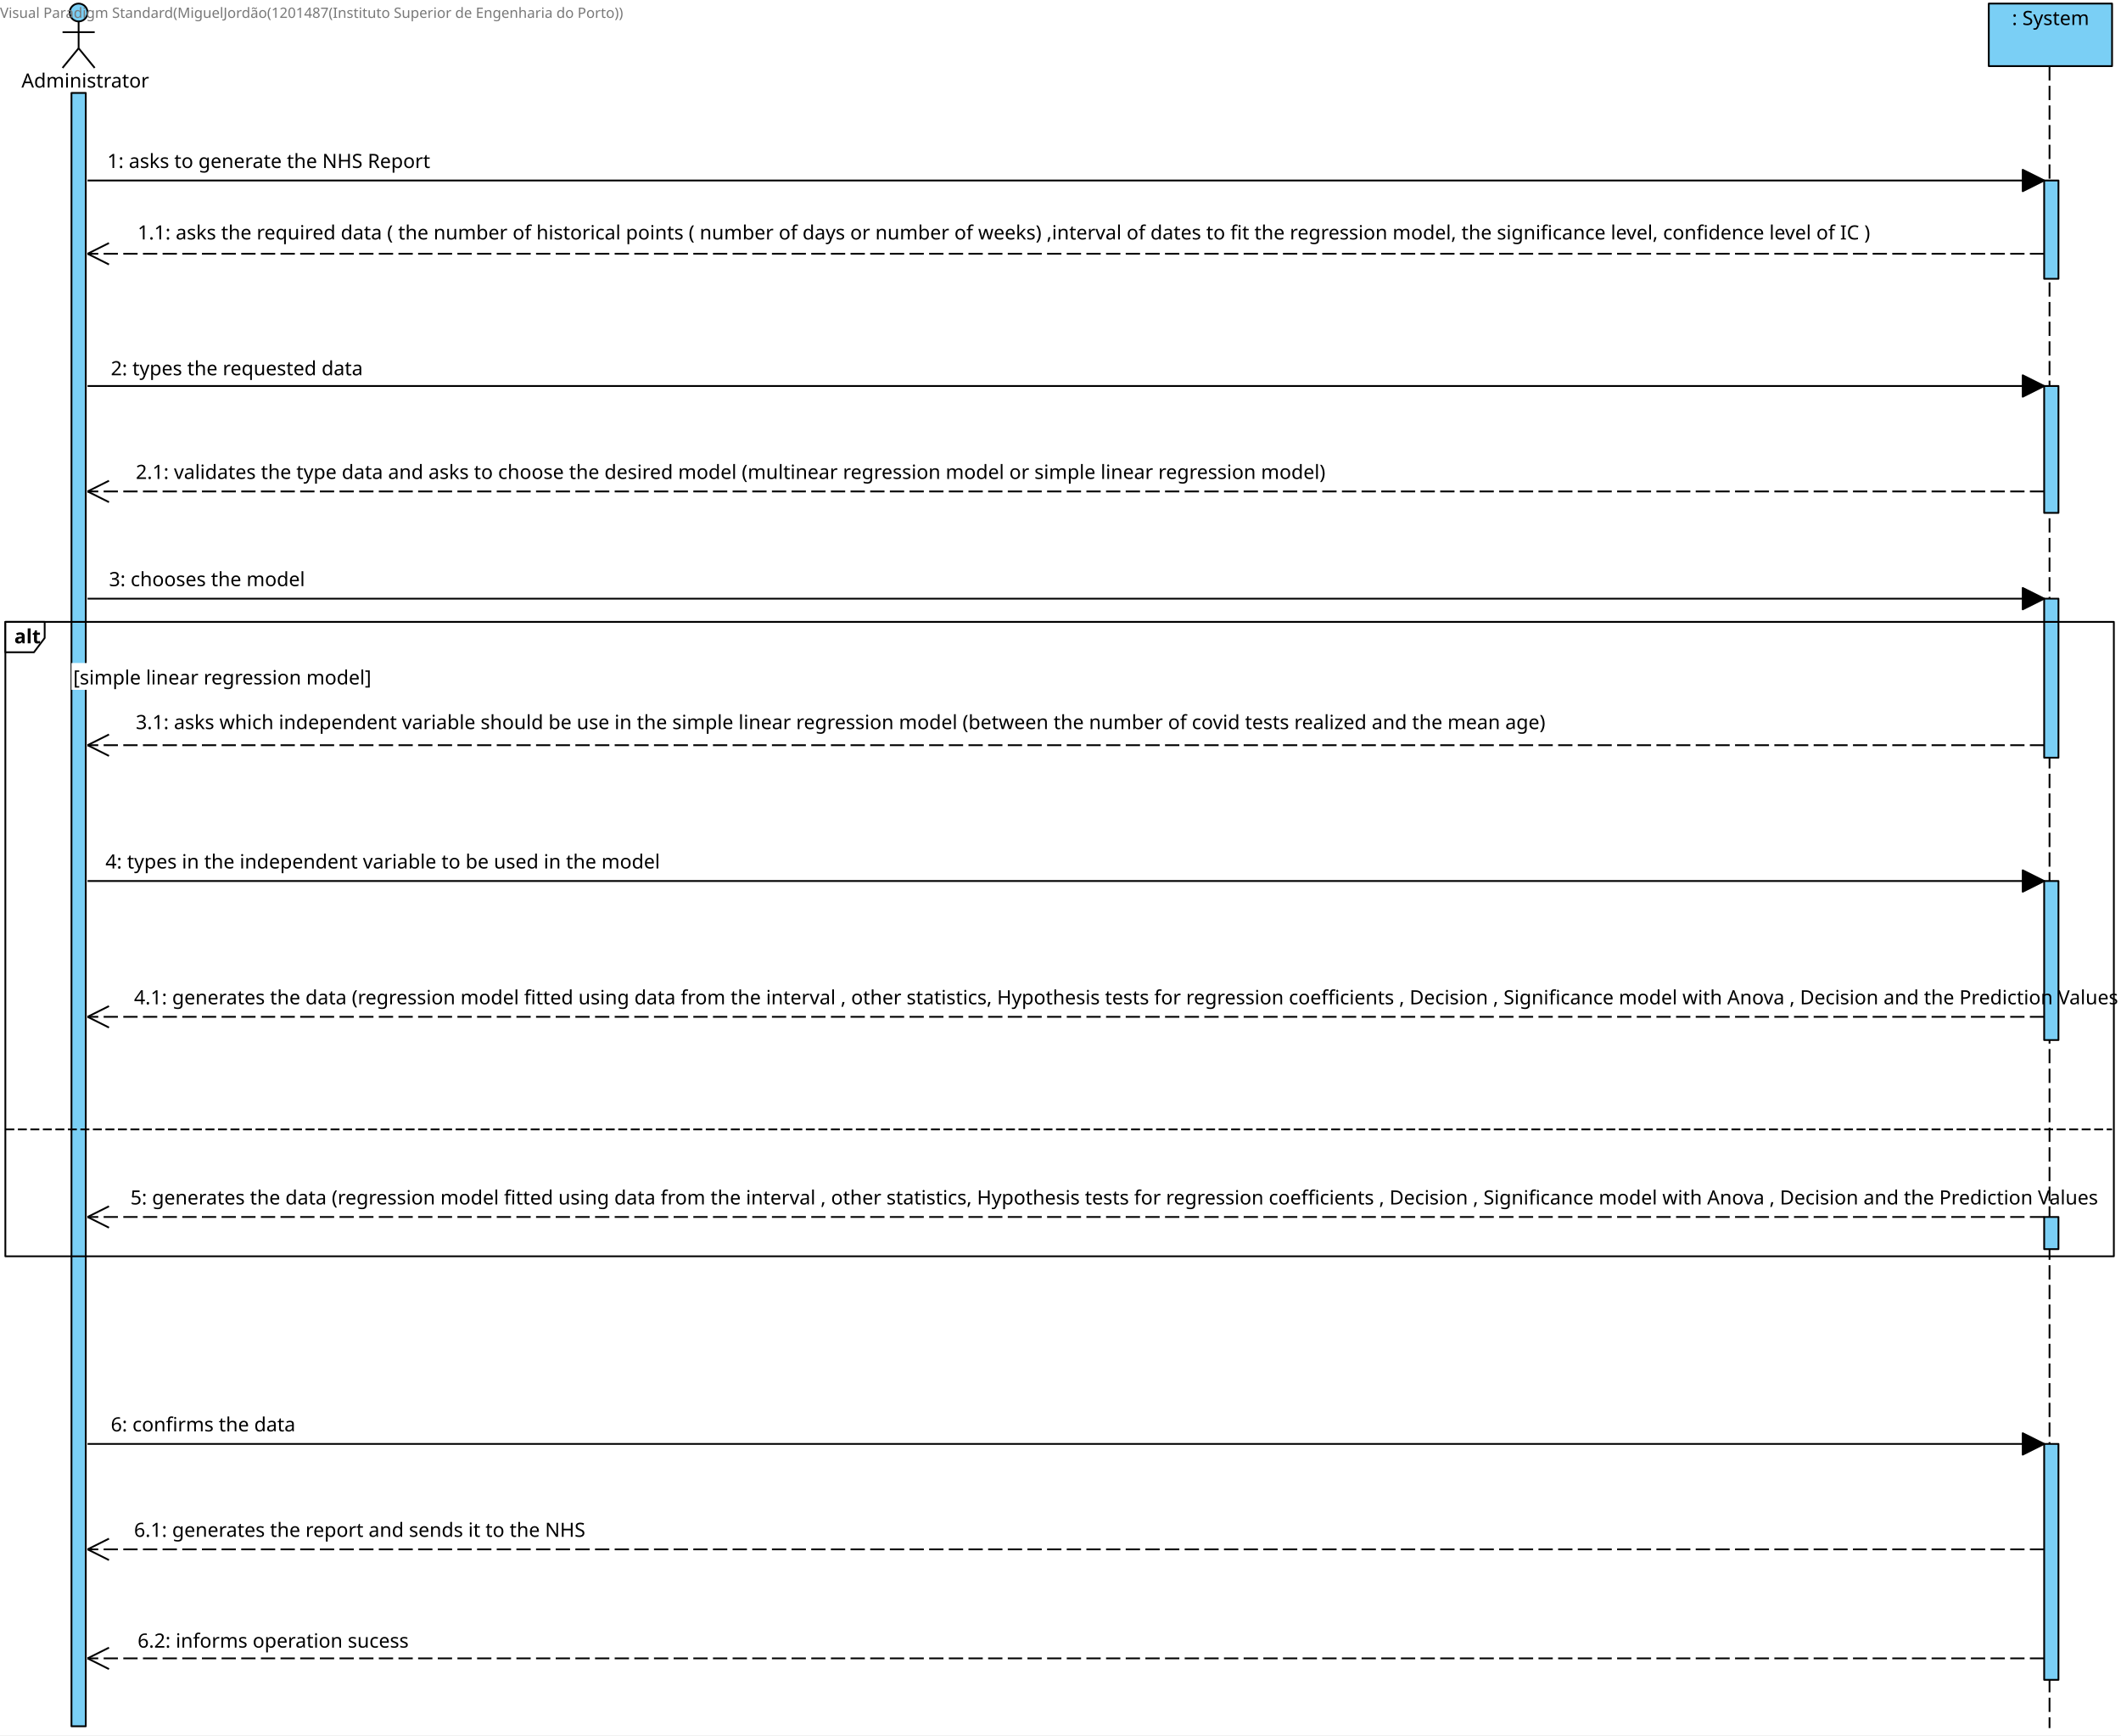
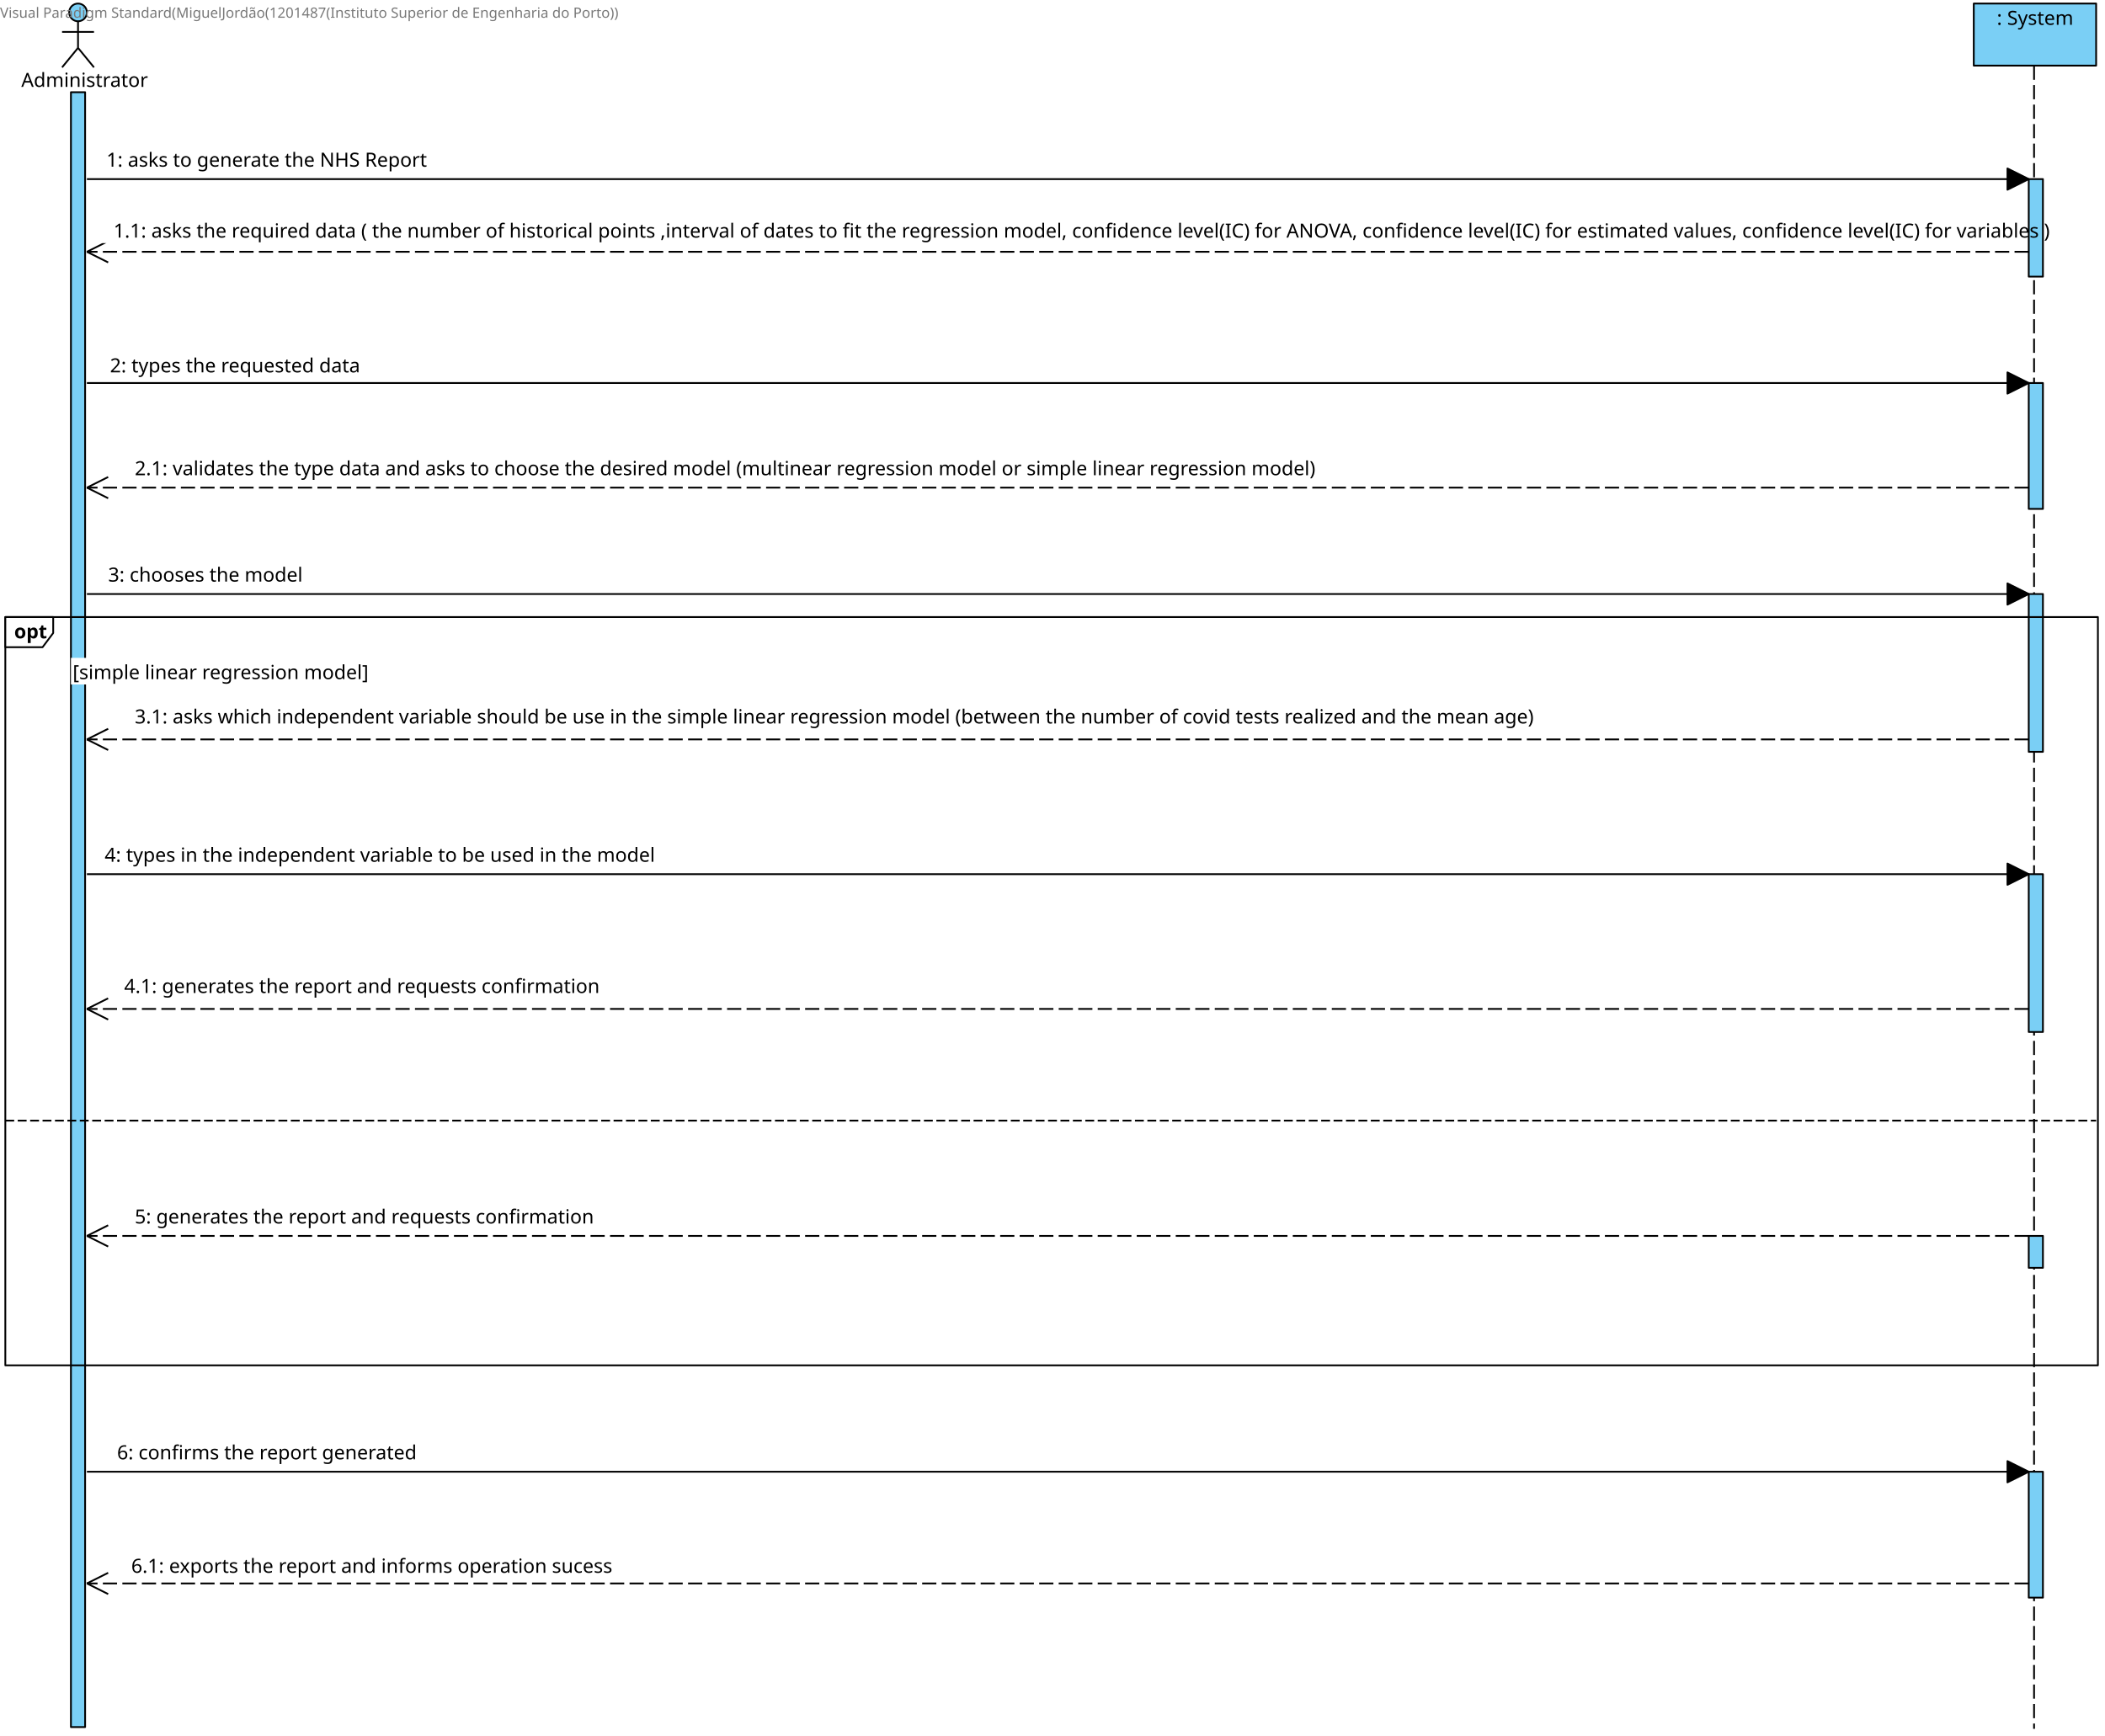
- <svg xmlns="http://www.w3.org/2000/svg" fill-opacity="0" color-rendering="auto" color-interpolation="auto" text-rendering="auto" stroke="rgb(0,0,0)" stroke-linecap="square" width="1187" stroke-miterlimit="10" shape-rendering="auto" stroke-opacity="0" fill="rgb(0,0,0)" stroke-dasharray="none" font-weight="normal" stroke-width="1" height="971" font-family="'Dialog'" font-style="normal" stroke-linejoin="miter" font-size="12px" stroke-dashoffset="0" image-rendering="auto">
+ <svg xmlns="http://www.w3.org/2000/svg" fill-opacity="0" color-rendering="auto" color-interpolation="auto" text-rendering="auto" stroke="rgb(0,0,0)" stroke-linecap="square" width="1187" stroke-miterlimit="10" shape-rendering="auto" stroke-opacity="0" fill="rgb(0,0,0)" stroke-dasharray="none" font-weight="normal" stroke-width="1" height="979" font-family="'Dialog'" font-style="normal" stroke-linejoin="miter" font-size="12px" stroke-dashoffset="0" image-rendering="auto">
  <defs id="genericDefs" />
  <g>
    <defs id="defs1">
      <clipPath clipPathUnits="userSpaceOnUse" id="clipPath1">
-         <path d="M-7 -7 L94 -7 L94 976 L-7 976 L-7 -7 Z" />
+         <path d="M-7 -7 L94 -7 L94 984 L-7 984 L-7 -7 Z" />
      </clipPath>
      <clipPath clipPathUnits="userSpaceOnUse" id="clipPath2">
-         <path d="M-7 -7 L81 -7 L81 976 L-7 976 L-7 -7 Z" />
+         <path d="M-7 -7 L81 -7 L81 984 L-7 984 L-7 -7 Z" />
      </clipPath>
      <clipPath clipPathUnits="userSpaceOnUse" id="clipPath3">
        <path d="M-7 -7 L19 -7 L19 66 L-7 66 L-7 -7 Z" />
      </clipPath>
      <clipPath clipPathUnits="userSpaceOnUse" id="clipPath4">
        <path d="M-7 -7 L19 -7 L19 82 L-7 82 L-7 -7 Z" />
      </clipPath>
      <clipPath clipPathUnits="userSpaceOnUse" id="clipPath5">
        <path d="M-7 -7 L19 -7 L19 100 L-7 100 L-7 -7 Z" />
      </clipPath>
      <clipPath clipPathUnits="userSpaceOnUse" id="clipPath6">
        <path d="M-7 -7 L19 -7 L19 29 L-7 29 L-7 -7 Z" />
      </clipPath>
      <clipPath clipPathUnits="userSpaceOnUse" id="clipPath7">
-         <path d="M-7 -7 L19 -7 L19 143 L-7 143 L-7 -7 Z" />
+         <path d="M-7 -7 L1191 -7 L1191 433 L-7 433 L-7 -7 Z" />
      </clipPath>
      <clipPath clipPathUnits="userSpaceOnUse" id="clipPath8">
-         <path d="M-7 -7 L1191 -7 L1191 81 L-7 81 L-7 -7 Z" />
+         <path d="M195 24 L195 38 L40 38 L40 24 ZM-7 -7 L-7 433 L1191 433 L1191 -7 Z" />
      </clipPath>
      <clipPath clipPathUnits="userSpaceOnUse" id="clipPath9">
+         <path d="M0 0 L0 18 L28 18 L28 0 Z" />
+       </clipPath>
+       <clipPath clipPathUnits="userSpaceOnUse" id="clipPath10">
+         <path d="M-7 -7 L1191 -7 L1191 148 L-7 148 L-7 -7 Z" />
+       </clipPath>
+       <clipPath clipPathUnits="userSpaceOnUse" id="clipPath11">
        <path d="M0 0 L0 4 L1180 4 L1180 0 Z" />
      </clipPath>
-       <clipPath clipPathUnits="userSpaceOnUse" id="clipPath10">
+       <clipPath clipPathUnits="userSpaceOnUse" id="clipPath12">
        <path d="M-7 -7 L1191 -7 L1191 278 L-7 278 L-7 -7 Z" />
      </clipPath>
-       <clipPath clipPathUnits="userSpaceOnUse" id="clipPath11">
+       <clipPath clipPathUnits="userSpaceOnUse" id="clipPath13">
        <path d="M0 0 L0 15 L176 15 L176 0 Z" />
      </clipPath>
-       <clipPath clipPathUnits="userSpaceOnUse" id="clipPath12">
-         <path d="M-7 -7 L1191 -7 L1191 366 L-7 366 L-7 -7 Z" />
-       </clipPath>
-       <clipPath clipPathUnits="userSpaceOnUse" id="clipPath13">
-         <path d="M193 23 L193 38 L38 38 L38 23 ZM-7 -7 L-7 366 L1191 366 L1191 -7 Z" />
-       </clipPath>
      <clipPath clipPathUnits="userSpaceOnUse" id="clipPath14">
-         <path d="M0 0 L0 18 L23 18 L23 0 Z" />
+         <path d="M-85 -15 L170 -15 L170 30 L-85 30 L-85 -15 Z" />
      </clipPath>
      <clipPath clipPathUnits="userSpaceOnUse" id="clipPath15">
-         <path d="M-85 -15 L170 -15 L170 30 L-85 30 L-85 -15 Z" />
+         <path d="M-70 -15 L140 -15 L140 30 L-70 30 L-70 -15 Z" />
      </clipPath>
      <clipPath clipPathUnits="userSpaceOnUse" id="clipPath16">
-         <path d="M-70 -15 L140 -15 L140 30 L-70 30 L-70 -15 Z" />
+         <path d="M0 0 L1199 0 L1199 104 L0 104 L0 0 Z" />
      </clipPath>
      <clipPath clipPathUnits="userSpaceOnUse" id="clipPath17">
-         <path d="M0 0 L1199 0 L1199 104 L0 104 L0 0 Z" />
+         <path d="M247 31 L247 46 L52 46 L52 31 ZM1114 71 L1114 86 L55 86 L55 71 ZM0 0 L0 104 L1199 104 L1199 0 L88 0 L88 1 L3 1 L3 0 Z" />
      </clipPath>
      <clipPath clipPathUnits="userSpaceOnUse" id="clipPath18">
-         <path d="M247 31 L247 46 L52 46 L52 31 ZM1003 71 L1003 86 L68 86 L68 71 ZM0 0 L0 104 L1199 104 L1199 0 L88 0 L88 1 L3 1 L3 0 Z" />
+         <path d="M1114 30 L1114 45 L55 45 L55 30 ZM0 0 L0 104 L1199 104 L1199 0 L247 0 L247 5 L52 5 L52 0 Z" />
      </clipPath>
      <clipPath clipPathUnits="userSpaceOnUse" id="clipPath19">
-         <path d="M1003 30 L1003 45 L68 45 L68 30 ZM0 0 L0 104 L1199 104 L1199 0 L247 0 L247 5 L52 5 L52 0 Z" />
+         <path d="M208 32 L208 47 L54 47 L54 32 ZM0 0 L0 104 L67 104 L67 90 L715 90 L715 104 L1199 104 L1199 0 Z" />
      </clipPath>
      <clipPath clipPathUnits="userSpaceOnUse" id="clipPath20">
-         <path d="M208 32 L208 47 L54 47 L54 32 ZM0 0 L0 104 L67 104 L67 90 L715 90 L715 104 L1199 104 L1199 0 Z" />
+         <path d="M715 31 L715 46 L67 46 L67 31 ZM0 0 L0 104 L52 104 L52 91 L177 91 L177 104 L1199 104 L1199 0 Z" />
      </clipPath>
      <clipPath clipPathUnits="userSpaceOnUse" id="clipPath21">
-         <path d="M715 31 L715 46 L67 46 L67 31 ZM0 0 L0 104 L52 104 L52 91 L177 91 L177 104 L1199 104 L1199 0 Z" />
+         <path d="M177 31 L177 46 L52 46 L52 31 ZM0 0 L0 104 L1199 104 L1199 0 Z" />
      </clipPath>
      <clipPath clipPathUnits="userSpaceOnUse" id="clipPath22">
-         <path d="M177 31 L177 46 L52 46 L52 31 ZM0 0 L0 104 L1199 104 L1199 0 Z" />
+         <path d="M834 29 L834 44 L68 44 L68 29 ZM0 0 L0 104 L1199 104 L1199 0 Z" />
      </clipPath>
      <clipPath clipPathUnits="userSpaceOnUse" id="clipPath23">
-         <path d="M834 29 L834 44 L68 44 L68 29 ZM0 0 L0 104 L1199 104 L1199 0 Z" />
+         <path d="M363 31 L363 46 L51 46 L51 31 ZM0 0 L0 104 L1199 104 L1199 0 Z" />
      </clipPath>
      <clipPath clipPathUnits="userSpaceOnUse" id="clipPath24">
-         <path d="M363 31 L363 46 L51 46 L51 31 ZM0 0 L0 104 L1199 104 L1199 0 Z" />
+         <path d="M333 29 L333 44 L62 44 L62 29 ZM0 0 L0 104 L1199 104 L1199 0 Z" />
      </clipPath>
      <clipPath clipPathUnits="userSpaceOnUse" id="clipPath25">
-         <path d="M1139 31 L1139 46 L67 46 L67 31 ZM0 0 L0 104 L1199 104 L1199 0 Z" />
+         <path d="M328 31 L328 46 L67 46 L67 31 ZM0 0 L0 104 L1199 104 L1199 0 Z" />
      </clipPath>
      <clipPath clipPathUnits="userSpaceOnUse" id="clipPath26">
-         <path d="M1126 31 L1126 46 L64 46 L64 31 ZM0 0 L0 104 L1199 104 L1199 0 Z" />
+         <path d="M234 31 L234 46 L57 46 L57 31 ZM0 0 L0 104 L66 104 L66 95 L341 95 L341 104 L1199 104 L1199 0 Z" />
      </clipPath>
      <clipPath clipPathUnits="userSpaceOnUse" id="clipPath27">
-         <path d="M170 31 L170 46 L53 46 L53 31 ZM0 0 L0 104 L66 104 L66 90 L326 90 L326 104 L1199 104 L1199 0 Z" />
+         <path d="M341 32 L341 47 L66 47 L66 32 ZM0 0 L0 104 L1199 104 L1199 0 Z" />
      </clipPath>
      <clipPath clipPathUnits="userSpaceOnUse" id="clipPath28">
-         <path d="M326 31 L326 46 L66 46 L66 31 ZM0 0 L0 104 L68 104 L68 93 L232 93 L232 104 L1199 104 L1199 0 Z" />
+         <path d="M-275 -15 L550 -15 L550 30 L-275 30 L-275 -15 Z" />
      </clipPath>
      <clipPath clipPathUnits="userSpaceOnUse" id="clipPath29">
-         <path d="M232 32 L232 47 L68 47 L68 32 ZM0 0 L0 104 L1199 104 L1199 0 Z" />
+         <path d="M-177 -15 L354 -15 L354 30 L-177 30 L-177 -15 Z" />
      </clipPath>
      <clipPath clipPathUnits="userSpaceOnUse" id="clipPath30">
-         <path d="M-164 -15 L328 -15 L328 30 L-164 30 L-164 -15 Z" />
+         <path d="M-261 -15 L522 -15 L522 30 L-261 30 L-261 -15 Z" />
      </clipPath>
      <clipPath clipPathUnits="userSpaceOnUse" id="clipPath31">
-         <path d="M-260 -15 L520 -15 L520 30 L-260 30 L-260 -15 Z" />
+         <path d="M-271 -15 L542 -15 L542 30 L-271 30 L-271 -15 Z" />
      </clipPath>
      <clipPath clipPathUnits="userSpaceOnUse" id="clipPath32">
-         <path d="M-117 -15 L234 -15 L234 30 L-117 30 L-117 -15 Z" />
+         <path d="M-312 -15 L624 -15 L624 30 L-312 30 L-312 -15 Z" />
      </clipPath>
      <clipPath clipPathUnits="userSpaceOnUse" id="clipPath33">
-         <path d="M-1062 -15 L2124 -15 L2124 30 L-1062 30 L-1062 -15 Z" />
+         <path d="M-766 -15 L1532 -15 L1532 30 L-766 30 L-766 -15 Z" />
      </clipPath>
      <clipPath clipPathUnits="userSpaceOnUse" id="clipPath34">
-         <path d="M-1072 -15 L2144 -15 L2144 30 L-1072 30 L-1072 -15 Z" />
+         <path d="M-125 -15 L250 -15 L250 30 L-125 30 L-125 -15 Z" />
      </clipPath>
      <clipPath clipPathUnits="userSpaceOnUse" id="clipPath35">
-         <path d="M-312 -15 L624 -15 L624 30 L-312 30 L-312 -15 Z" />
+         <path d="M-648 -15 L1296 -15 L1296 30 L-648 30 L-648 -15 Z" />
      </clipPath>
      <clipPath clipPathUnits="userSpaceOnUse" id="clipPath36">
-         <path d="M-766 -15 L1532 -15 L1532 30 L-766 30 L-766 -15 Z" />
+         <path d="M-154 -15 L308 -15 L308 30 L-154 30 L-154 -15 Z" />
      </clipPath>
      <clipPath clipPathUnits="userSpaceOnUse" id="clipPath37">
-         <path d="M-125 -15 L250 -15 L250 30 L-125 30 L-125 -15 Z" />
+         <path d="M-1059 -15 L2118 -15 L2118 30 L-1059 30 L-1059 -15 Z" />
      </clipPath>
      <clipPath clipPathUnits="userSpaceOnUse" id="clipPath38">
-         <path d="M-648 -15 L1296 -15 L1296 30 L-648 30 L-648 -15 Z" />
-       </clipPath>
-       <clipPath clipPathUnits="userSpaceOnUse" id="clipPath39">
-         <path d="M-154 -15 L308 -15 L308 30 L-154 30 L-154 -15 Z" />
-       </clipPath>
-       <clipPath clipPathUnits="userSpaceOnUse" id="clipPath40">
-         <path d="M-935 -15 L1870 -15 L1870 30 L-935 30 L-935 -15 Z" />
-       </clipPath>
-       <clipPath clipPathUnits="userSpaceOnUse" id="clipPath41">
        <path d="M-195 -15 L390 -15 L390 30 L-195 30 L-195 -15 Z" />
      </clipPath>
    </defs>
    <g fill="white" text-rendering="geometricPrecision" fill-opacity="1" stroke-opacity="1" stroke="white">
-       <rect x="0" width="1187" height="971" y="0" stroke="none" />
+       <rect x="0" width="1187" height="979" y="0" stroke="none" />
    </g>
    <g font-size="11px" transform="translate(3,2)" fill-opacity="1" fill="rgb(122,207,245)" text-rendering="geometricPrecision" image-rendering="optimizeQuality" font-family="sans-serif" stroke="rgb(122,207,245)" stroke-opacity="1">
      <circle r="5" clip-path="url(#clipPath1)" cx="41" cy="5" stroke="none" />
-       <rect x="37" width="8" height="914" y="50" clip-path="url(#clipPath1)" stroke="none" />
+       <rect x="37" width="8" height="922" y="50" clip-path="url(#clipPath1)" stroke="none" />
    </g>
    <g stroke-linecap="butt" font-size="11px" transform="translate(3,2)" fill-opacity="1" fill="black" text-rendering="geometricPrecision" image-rendering="optimizeQuality" font-family="sans-serif" stroke-linejoin="round" stroke="black" stroke-opacity="1" stroke-miterlimit="0">
      <circle fill="none" r="5" clip-path="url(#clipPath1)" cx="41" cy="5" />
-       <rect fill="none" x="37" width="8" height="914" y="50" clip-path="url(#clipPath1)" />
+       <rect fill="none" x="37" width="8" height="922" y="50" clip-path="url(#clipPath1)" />
      <line y2="25" fill="none" x1="41" clip-path="url(#clipPath1)" x2="41" y1="10" />
      <line y2="36" fill="none" x1="41" clip-path="url(#clipPath1)" x2="32" y1="25" />
      <line y2="36" fill="none" x1="41" clip-path="url(#clipPath1)" x2="50" y1="25" />
      <line y2="16" fill="none" x1="32" clip-path="url(#clipPath1)" x2="50" y1="16" />
    </g>
    <g font-size="11px" transform="translate(1113,2)" fill-opacity="1" fill="rgb(122,207,245)" text-rendering="geometricPrecision" image-rendering="optimizeQuality" font-family="sans-serif" stroke="rgb(122,207,245)" stroke-opacity="1">
      <rect x="0" width="69" height="35" y="0" clip-path="url(#clipPath2)" stroke="none" />
    </g>
    <g stroke-linecap="butt" font-size="11px" transform="translate(1113,2)" fill-opacity="1" fill="black" text-rendering="geometricPrecision" image-rendering="optimizeQuality" font-family="sans-serif" stroke-linejoin="round" stroke="black" stroke-opacity="1" stroke-miterlimit="0">
      <rect fill="none" x="0" width="69" height="35" y="0" clip-path="url(#clipPath2)" />
-       <line clip-path="url(#clipPath2)" fill="none" x1="34" x2="34" y1="35" y2="965" stroke-linejoin="bevel" stroke-dasharray="8,3" />
+       <line clip-path="url(#clipPath2)" fill="none" x1="34" x2="34" y1="35" y2="973" stroke-linejoin="bevel" stroke-dasharray="8,3" />
    </g>
    <g font-size="11px" transform="translate(1144,101)" fill-opacity="1" fill="rgb(122,207,245)" text-rendering="geometricPrecision" image-rendering="optimizeQuality" font-family="sans-serif" stroke="rgb(122,207,245)" stroke-opacity="1">
      <rect x="0" width="8" height="55" y="0" clip-path="url(#clipPath3)" stroke="none" />
    </g>
    <g stroke-linecap="butt" font-size="11px" transform="translate(1144,101)" fill-opacity="1" fill="black" text-rendering="geometricPrecision" image-rendering="optimizeQuality" font-family="sans-serif" stroke-linejoin="round" stroke="black" stroke-opacity="1" stroke-miterlimit="0">
      <rect fill="none" x="0" width="8" height="55" y="0" clip-path="url(#clipPath3)" />
    </g>
    <g font-size="11px" transform="translate(1144,216)" fill-opacity="1" fill="rgb(122,207,245)" text-rendering="geometricPrecision" image-rendering="optimizeQuality" font-family="sans-serif" stroke="rgb(122,207,245)" stroke-opacity="1">
      <rect x="0" width="8" height="71" y="0" clip-path="url(#clipPath4)" stroke="none" />
    </g>
    <g stroke-linecap="butt" font-size="11px" transform="translate(1144,216)" fill-opacity="1" fill="black" text-rendering="geometricPrecision" image-rendering="optimizeQuality" font-family="sans-serif" stroke-linejoin="round" stroke="black" stroke-opacity="1" stroke-miterlimit="0">
      <rect fill="none" x="0" width="8" height="71" y="0" clip-path="url(#clipPath4)" />
    </g>
    <g font-size="11px" transform="translate(1144,335)" fill-opacity="1" fill="rgb(122,207,245)" text-rendering="geometricPrecision" image-rendering="optimizeQuality" font-family="sans-serif" stroke="rgb(122,207,245)" stroke-opacity="1">
      <rect x="0" width="8" height="89" y="0" clip-path="url(#clipPath5)" stroke="none" />
    </g>
    <g stroke-linecap="butt" font-size="11px" transform="translate(1144,335)" fill-opacity="1" fill="black" text-rendering="geometricPrecision" image-rendering="optimizeQuality" font-family="sans-serif" stroke-linejoin="round" stroke="black" stroke-opacity="1" stroke-miterlimit="0">
      <rect fill="none" x="0" width="8" height="89" y="0" clip-path="url(#clipPath5)" />
    </g>
    <g font-size="11px" transform="translate(1144,493)" fill-opacity="1" fill="rgb(122,207,245)" text-rendering="geometricPrecision" image-rendering="optimizeQuality" font-family="sans-serif" stroke="rgb(122,207,245)" stroke-opacity="1">
      <rect x="0" width="8" height="89" y="0" clip-path="url(#clipPath5)" stroke="none" />
    </g>
    <g stroke-linecap="butt" font-size="11px" transform="translate(1144,493)" fill-opacity="1" fill="black" text-rendering="geometricPrecision" image-rendering="optimizeQuality" font-family="sans-serif" stroke-linejoin="round" stroke="black" stroke-opacity="1" stroke-miterlimit="0">
      <rect fill="none" x="0" width="8" height="89" y="0" clip-path="url(#clipPath5)" />
    </g>
-     <g font-size="11px" transform="translate(1144,681)" fill-opacity="1" fill="rgb(122,207,245)" text-rendering="geometricPrecision" image-rendering="optimizeQuality" font-family="sans-serif" stroke="rgb(122,207,245)" stroke-opacity="1">
+     <g font-size="11px" transform="translate(1144,697)" fill-opacity="1" fill="rgb(122,207,245)" text-rendering="geometricPrecision" image-rendering="optimizeQuality" font-family="sans-serif" stroke="rgb(122,207,245)" stroke-opacity="1">
      <rect x="0" width="8" height="18" y="0" clip-path="url(#clipPath6)" stroke="none" />
    </g>
-     <g stroke-linecap="butt" font-size="11px" transform="translate(1144,681)" fill-opacity="1" fill="black" text-rendering="geometricPrecision" image-rendering="optimizeQuality" font-family="sans-serif" stroke-linejoin="round" stroke="black" stroke-opacity="1" stroke-miterlimit="0">
+     <g stroke-linecap="butt" font-size="11px" transform="translate(1144,697)" fill-opacity="1" fill="black" text-rendering="geometricPrecision" image-rendering="optimizeQuality" font-family="sans-serif" stroke-linejoin="round" stroke="black" stroke-opacity="1" stroke-miterlimit="0">
      <rect fill="none" x="0" width="8" height="18" y="0" clip-path="url(#clipPath6)" />
    </g>
-     <g font-size="11px" transform="translate(1144,808)" fill-opacity="1" fill="rgb(122,207,245)" text-rendering="geometricPrecision" image-rendering="optimizeQuality" font-family="sans-serif" stroke="rgb(122,207,245)" stroke-opacity="1">
-       <rect x="0" width="8" height="132" y="0" clip-path="url(#clipPath7)" stroke="none" />
-     </g>
-     <g stroke-linecap="butt" font-size="11px" transform="translate(1144,808)" fill-opacity="1" fill="black" text-rendering="geometricPrecision" image-rendering="optimizeQuality" font-family="sans-serif" stroke-linejoin="round" stroke="black" stroke-opacity="1" stroke-miterlimit="0">
-       <rect fill="none" x="0" width="8" height="132" y="0" clip-path="url(#clipPath7)" />
+     <g font-size="11px" transform="translate(1144,830)" fill-opacity="1" fill="rgb(122,207,245)" text-rendering="geometricPrecision" image-rendering="optimizeQuality" font-family="sans-serif" stroke="rgb(122,207,245)" stroke-opacity="1">
+       <rect x="0" width="8" height="71" y="0" clip-path="url(#clipPath4)" stroke="none" />
+     </g>
+     <g stroke-linecap="butt" font-size="11px" transform="translate(1144,830)" fill-opacity="1" fill="black" text-rendering="geometricPrecision" image-rendering="optimizeQuality" font-family="sans-serif" stroke-linejoin="round" stroke="black" stroke-opacity="1" stroke-miterlimit="0">
+       <rect fill="none" x="0" width="8" height="71" y="0" clip-path="url(#clipPath4)" />
+     </g>
+     <g fill-opacity="1" text-rendering="geometricPrecision" stroke="black" stroke-linecap="butt" transform="translate(3,348)" stroke-miterlimit="0" stroke-opacity="1" fill="black" font-weight="bold" font-family="sans-serif" stroke-linejoin="round" font-size="11px" image-rendering="optimizeQuality">
+       <rect fill="none" x="0" width="1180" height="422" y="0" clip-path="url(#clipPath8)" />
+     </g>
+     <g font-size="11px" transform="translate(3,348)" fill-opacity="1" fill="white" text-rendering="geometricPrecision" image-rendering="optimizeQuality" font-family="sans-serif" stroke="white" font-weight="bold" stroke-opacity="1">
+       <path d="M27 0 L27 9 L21 17 L0 17 L0 0 Z" stroke="none" clip-path="url(#clipPath8)" />
+     </g>
+     <g fill-opacity="1" text-rendering="geometricPrecision" stroke="black" stroke-linecap="butt" transform="translate(3,348)" stroke-miterlimit="0" stroke-opacity="1" fill="black" font-weight="bold" font-family="sans-serif" stroke-linejoin="round" font-size="11px" image-rendering="optimizeQuality">
+       <path fill="none" d="M27 0 L27 9 L21 17 L0 17 L0 0 Z" clip-path="url(#clipPath8)" />
+     </g>
+     <g font-size="11px" transform="translate(3,348)" fill-opacity="1" fill="black" text-rendering="geometricPrecision" image-rendering="optimizeQuality" font-family="sans-serif" stroke="black" font-weight="bold" stroke-opacity="1">
+       <text x="5" xml:space="preserve" y="12" clip-path="url(#clipPath9)" stroke="none">opt</text>
    </g>
    <g fill-opacity="1" text-rendering="geometricPrecision" stroke="black" stroke-linecap="butt" transform="translate(3,366)" stroke-miterlimit="0" stroke-opacity="1" fill="black" stroke-dasharray="5,2" font-family="sans-serif" stroke-linejoin="bevel" font-size="11px" image-rendering="optimizeQuality">
-       <line y2="266" fill="none" x1="0" clip-path="url(#clipPath10)" x2="1179" y1="266" />
+       <line y2="266" fill="none" x1="0" clip-path="url(#clipPath12)" x2="1179" y1="266" />
    </g>
    <g font-size="11px" transform="translate(31,371)" fill-opacity="1" fill="white" text-rendering="geometricPrecision" image-rendering="optimizeQuality" font-family="sans-serif" stroke="white" stroke-opacity="1">
-       <rect x="9" width="157" height="17" y="-1" clip-path="url(#clipPath11)" stroke="none" />
-       <text fill="black" x="10" xml:space="preserve" y="12" clip-path="url(#clipPath11)" stroke="none">[simple linear regression model]</text>
-     </g>
-     <g fill-opacity="1" text-rendering="geometricPrecision" stroke="black" stroke-linecap="butt" transform="translate(3,348)" stroke-miterlimit="0" stroke-opacity="1" fill="black" font-weight="bold" font-family="sans-serif" stroke-linejoin="round" font-size="11px" image-rendering="optimizeQuality">
-       <rect fill="none" x="0" width="1180" height="355" y="0" clip-path="url(#clipPath13)" />
-     </g>
-     <g font-size="11px" transform="translate(3,348)" fill-opacity="1" fill="white" text-rendering="geometricPrecision" image-rendering="optimizeQuality" font-family="sans-serif" stroke="white" font-weight="bold" stroke-opacity="1">
-       <path d="M22 0 L22 9 L16 17 L0 17 L0 0 Z" stroke="none" clip-path="url(#clipPath13)" />
-     </g>
-     <g fill-opacity="1" text-rendering="geometricPrecision" stroke="black" stroke-linecap="butt" transform="translate(3,348)" stroke-miterlimit="0" stroke-opacity="1" fill="black" font-weight="bold" font-family="sans-serif" stroke-linejoin="round" font-size="11px" image-rendering="optimizeQuality">
-       <path fill="none" d="M22 0 L22 9 L16 17 L0 17 L0 0 Z" clip-path="url(#clipPath13)" />
-     </g>
-     <g font-size="11px" transform="translate(3,348)" fill-opacity="1" fill="black" text-rendering="geometricPrecision" image-rendering="optimizeQuality" font-family="sans-serif" stroke="black" font-weight="bold" stroke-opacity="1">
-       <text x="5" xml:space="preserve" y="12" clip-path="url(#clipPath14)" stroke="none">alt</text>
+       <rect x="9" width="157" height="17" y="-1" clip-path="url(#clipPath13)" stroke="none" />
+       <text fill="black" x="10" xml:space="preserve" y="12" clip-path="url(#clipPath13)" stroke="none">[simple linear regression model]</text>
    </g>
    <g font-size="11px" transform="translate(2,37)" fill-opacity="1" fill="black" text-rendering="geometricPrecision" image-rendering="optimizeQuality" font-family="sans-serif" stroke="black" stroke-opacity="1">
-       <text x="10" xml:space="preserve" y="12" clip-path="url(#clipPath15)" stroke="none">Administrator</text>
+       <text x="10" xml:space="preserve" y="12" clip-path="url(#clipPath14)" stroke="none">Administrator</text>
    </g>
    <g font-size="11px" transform="translate(1113,2)" fill-opacity="1" fill="black" text-rendering="geometricPrecision" image-rendering="optimizeQuality" font-family="sans-serif" stroke="black" stroke-opacity="1">
-       <text x="13" xml:space="preserve" y="12" clip-path="url(#clipPath16)" stroke="none">: System</text>
+       <text x="13" xml:space="preserve" y="12" clip-path="url(#clipPath15)" stroke="none">: System</text>
    </g>
    <g stroke-linecap="butt" font-size="11px" transform="translate(-1,51)" fill-opacity="1" fill="black" text-rendering="geometricPrecision" image-rendering="optimizeQuality" font-family="sans-serif" stroke-linejoin="round" stroke="black" stroke-opacity="1">
-       <line y2="50" fill="none" x1="50" clip-path="url(#clipPath18)" x2="1145" y1="50" />
-       <polygon points=" 1145 50 1133 44 1133 56" clip-path="url(#clipPath18)" stroke="none" />
-       <polygon fill="none" points=" 1145 50 1133 44 1133 56" clip-path="url(#clipPath18)" />
+       <line y2="50" fill="none" x1="50" clip-path="url(#clipPath17)" x2="1145" y1="50" />
+       <polygon points=" 1145 50 1133 44 1133 56" clip-path="url(#clipPath17)" stroke="none" />
+       <polygon fill="none" points=" 1145 50 1133 44 1133 56" clip-path="url(#clipPath17)" />
    </g>
    <g fill-opacity="1" text-rendering="geometricPrecision" stroke="black" stroke-linecap="butt" transform="translate(-1,92)" stroke-miterlimit="0" stroke-opacity="1" fill="black" stroke-dasharray="8,3" font-family="sans-serif" stroke-linejoin="round" font-size="11px" image-rendering="optimizeQuality">
-       <line y2="50" fill="none" x1="1145" clip-path="url(#clipPath19)" x2="50" y1="50" />
-       <line clip-path="url(#clipPath19)" fill="none" x1="50" x2="62" y1="50" y2="56" stroke-dasharray="none" stroke-miterlimit="10" />
-       <line clip-path="url(#clipPath19)" fill="none" x1="50" x2="62" y1="50" y2="44" stroke-dasharray="none" stroke-miterlimit="10" />
+       <line y2="50" fill="none" x1="1145" clip-path="url(#clipPath18)" x2="50" y1="50" />
+       <line clip-path="url(#clipPath18)" fill="none" x1="50" x2="62" y1="50" y2="56" stroke-dasharray="none" stroke-miterlimit="10" />
+       <line clip-path="url(#clipPath18)" fill="none" x1="50" x2="62" y1="50" y2="44" stroke-dasharray="none" stroke-miterlimit="10" />
    </g>
    <g stroke-linecap="butt" font-size="11px" transform="translate(-1,166)" fill-opacity="1" fill="black" text-rendering="geometricPrecision" image-rendering="optimizeQuality" font-family="sans-serif" stroke-linejoin="round" stroke="black" stroke-opacity="1">
-       <line y2="50" fill="none" x1="50" clip-path="url(#clipPath20)" x2="1145" y1="50" />
-       <polygon points=" 1145 50 1133 44 1133 56" clip-path="url(#clipPath20)" stroke="none" />
-       <polygon fill="none" points=" 1145 50 1133 44 1133 56" clip-path="url(#clipPath20)" />
+       <line y2="50" fill="none" x1="50" clip-path="url(#clipPath19)" x2="1145" y1="50" />
+       <polygon points=" 1145 50 1133 44 1133 56" clip-path="url(#clipPath19)" stroke="none" />
+       <polygon fill="none" points=" 1145 50 1133 44 1133 56" clip-path="url(#clipPath19)" />
    </g>
    <g fill-opacity="1" text-rendering="geometricPrecision" stroke="black" stroke-linecap="butt" transform="translate(-1,225)" stroke-miterlimit="0" stroke-opacity="1" fill="black" stroke-dasharray="8,3" font-family="sans-serif" stroke-linejoin="round" font-size="11px" image-rendering="optimizeQuality">
-       <line y2="50" fill="none" x1="1145" clip-path="url(#clipPath21)" x2="50" y1="50" />
-       <line clip-path="url(#clipPath21)" fill="none" x1="50" x2="62" y1="50" y2="56" stroke-dasharray="none" stroke-miterlimit="10" />
-       <line clip-path="url(#clipPath21)" fill="none" x1="50" x2="62" y1="50" y2="44" stroke-dasharray="none" stroke-miterlimit="10" />
+       <line y2="50" fill="none" x1="1145" clip-path="url(#clipPath20)" x2="50" y1="50" />
+       <line clip-path="url(#clipPath20)" fill="none" x1="50" x2="62" y1="50" y2="56" stroke-dasharray="none" stroke-miterlimit="10" />
+       <line clip-path="url(#clipPath20)" fill="none" x1="50" x2="62" y1="50" y2="44" stroke-dasharray="none" stroke-miterlimit="10" />
    </g>
    <g stroke-linecap="butt" font-size="11px" transform="translate(-1,285)" fill-opacity="1" fill="black" text-rendering="geometricPrecision" image-rendering="optimizeQuality" font-family="sans-serif" stroke-linejoin="round" stroke="black" stroke-opacity="1">
-       <line y2="50" fill="none" x1="50" clip-path="url(#clipPath22)" x2="1145" y1="50" />
-       <polygon points=" 1145 50 1133 44 1133 56" clip-path="url(#clipPath22)" stroke="none" />
-       <polygon fill="none" points=" 1145 50 1133 44 1133 56" clip-path="url(#clipPath22)" />
+       <line y2="50" fill="none" x1="50" clip-path="url(#clipPath21)" x2="1145" y1="50" />
+       <polygon points=" 1145 50 1133 44 1133 56" clip-path="url(#clipPath21)" stroke="none" />
+       <polygon fill="none" points=" 1145 50 1133 44 1133 56" clip-path="url(#clipPath21)" />
    </g>
    <g fill-opacity="1" text-rendering="geometricPrecision" stroke="black" stroke-linecap="butt" transform="translate(-1,367)" stroke-miterlimit="0" stroke-opacity="1" fill="black" stroke-dasharray="8,3" font-family="sans-serif" stroke-linejoin="round" font-size="11px" image-rendering="optimizeQuality">
-       <line y2="50" fill="none" x1="1145" clip-path="url(#clipPath23)" x2="50" y1="50" />
-       <line clip-path="url(#clipPath23)" fill="none" x1="50" x2="62" y1="50" y2="56" stroke-dasharray="none" stroke-miterlimit="10" />
-       <line clip-path="url(#clipPath23)" fill="none" x1="50" x2="62" y1="50" y2="44" stroke-dasharray="none" stroke-miterlimit="10" />
+       <line y2="50" fill="none" x1="1145" clip-path="url(#clipPath22)" x2="50" y1="50" />
+       <line clip-path="url(#clipPath22)" fill="none" x1="50" x2="62" y1="50" y2="56" stroke-dasharray="none" stroke-miterlimit="10" />
+       <line clip-path="url(#clipPath22)" fill="none" x1="50" x2="62" y1="50" y2="44" stroke-dasharray="none" stroke-miterlimit="10" />
    </g>
    <g stroke-linecap="butt" font-size="11px" transform="translate(-1,443)" fill-opacity="1" fill="black" text-rendering="geometricPrecision" image-rendering="optimizeQuality" font-family="sans-serif" stroke-linejoin="round" stroke="black" stroke-opacity="1">
-       <line y2="50" fill="none" x1="50" clip-path="url(#clipPath24)" x2="1145" y1="50" />
-       <polygon points=" 1145 50 1133 44 1133 56" clip-path="url(#clipPath24)" stroke="none" />
-       <polygon fill="none" points=" 1145 50 1133 44 1133 56" clip-path="url(#clipPath24)" />
+       <line y2="50" fill="none" x1="50" clip-path="url(#clipPath23)" x2="1145" y1="50" />
+       <polygon points=" 1145 50 1133 44 1133 56" clip-path="url(#clipPath23)" stroke="none" />
+       <polygon fill="none" points=" 1145 50 1133 44 1133 56" clip-path="url(#clipPath23)" />
    </g>
    <g fill-opacity="1" text-rendering="geometricPrecision" stroke="black" stroke-linecap="butt" transform="translate(-1,519)" stroke-miterlimit="0" stroke-opacity="1" fill="black" stroke-dasharray="8,3" font-family="sans-serif" stroke-linejoin="round" font-size="11px" image-rendering="optimizeQuality">
+       <line y2="50" fill="none" x1="1145" clip-path="url(#clipPath24)" x2="50" y1="50" />
+       <line clip-path="url(#clipPath24)" fill="none" x1="50" x2="62" y1="50" y2="56" stroke-dasharray="none" stroke-miterlimit="10" />
+       <line clip-path="url(#clipPath24)" fill="none" x1="50" x2="62" y1="50" y2="44" stroke-dasharray="none" stroke-miterlimit="10" />
+     </g>
+     <g fill-opacity="1" text-rendering="geometricPrecision" stroke="black" stroke-linecap="butt" transform="translate(-1,647)" stroke-miterlimit="0" stroke-opacity="1" fill="black" stroke-dasharray="8,3" font-family="sans-serif" stroke-linejoin="round" font-size="11px" image-rendering="optimizeQuality">
      <line y2="50" fill="none" x1="1145" clip-path="url(#clipPath25)" x2="50" y1="50" />
      <line clip-path="url(#clipPath25)" fill="none" x1="50" x2="62" y1="50" y2="56" stroke-dasharray="none" stroke-miterlimit="10" />
      <line clip-path="url(#clipPath25)" fill="none" x1="50" x2="62" y1="50" y2="44" stroke-dasharray="none" stroke-miterlimit="10" />
    </g>
-     <g fill-opacity="1" text-rendering="geometricPrecision" stroke="black" stroke-linecap="butt" transform="translate(-1,631)" stroke-miterlimit="0" stroke-opacity="1" fill="black" stroke-dasharray="8,3" font-family="sans-serif" stroke-linejoin="round" font-size="11px" image-rendering="optimizeQuality">
-       <line y2="50" fill="none" x1="1145" clip-path="url(#clipPath26)" x2="50" y1="50" />
-       <line clip-path="url(#clipPath26)" fill="none" x1="50" x2="62" y1="50" y2="56" stroke-dasharray="none" stroke-miterlimit="10" />
-       <line clip-path="url(#clipPath26)" fill="none" x1="50" x2="62" y1="50" y2="44" stroke-dasharray="none" stroke-miterlimit="10" />
-     </g>
-     <g stroke-linecap="butt" font-size="11px" transform="translate(-1,758)" fill-opacity="1" fill="black" text-rendering="geometricPrecision" image-rendering="optimizeQuality" font-family="sans-serif" stroke-linejoin="round" stroke="black" stroke-opacity="1">
-       <line y2="50" fill="none" x1="50" clip-path="url(#clipPath27)" x2="1145" y1="50" />
-       <polygon points=" 1145 50 1133 44 1133 56" clip-path="url(#clipPath27)" stroke="none" />
-       <polygon fill="none" points=" 1145 50 1133 44 1133 56" clip-path="url(#clipPath27)" />
-     </g>
-     <g fill-opacity="1" text-rendering="geometricPrecision" stroke="black" stroke-linecap="butt" transform="translate(-1,817)" stroke-miterlimit="0" stroke-opacity="1" fill="black" stroke-dasharray="8,3" font-family="sans-serif" stroke-linejoin="round" font-size="11px" image-rendering="optimizeQuality">
-       <line y2="50" fill="none" x1="1145" clip-path="url(#clipPath28)" x2="50" y1="50" />
-       <line clip-path="url(#clipPath28)" fill="none" x1="50" x2="62" y1="50" y2="56" stroke-dasharray="none" stroke-miterlimit="10" />
-       <line clip-path="url(#clipPath28)" fill="none" x1="50" x2="62" y1="50" y2="44" stroke-dasharray="none" stroke-miterlimit="10" />
-     </g>
-     <g fill-opacity="1" text-rendering="geometricPrecision" stroke="black" stroke-linecap="butt" transform="translate(-1,878)" stroke-miterlimit="0" stroke-opacity="1" fill="black" stroke-dasharray="8,3" font-family="sans-serif" stroke-linejoin="round" font-size="11px" image-rendering="optimizeQuality">
-       <line y2="50" fill="none" x1="1145" clip-path="url(#clipPath29)" x2="50" y1="50" />
-       <line clip-path="url(#clipPath29)" fill="none" x1="50" x2="62" y1="50" y2="56" stroke-dasharray="none" stroke-miterlimit="10" />
-       <line clip-path="url(#clipPath29)" fill="none" x1="50" x2="62" y1="50" y2="44" stroke-dasharray="none" stroke-miterlimit="10" />
-     </g>
-     <g font-size="11px" transform="translate(67,910)" fill-opacity="1" fill="white" text-rendering="geometricPrecision" image-rendering="optimizeQuality" font-family="sans-serif" stroke="white" stroke-opacity="1">
-       <rect x="0" width="164" height="15" y="0" clip-path="url(#clipPath30)" stroke="none" />
-       <text fill="black" x="10" xml:space="preserve" y="12" clip-path="url(#clipPath30)" stroke="none">6.2: informs operation sucess</text>
-     </g>
-     <g font-size="11px" transform="translate(65,848)" fill-opacity="1" fill="white" text-rendering="geometricPrecision" image-rendering="optimizeQuality" font-family="sans-serif" stroke="white" stroke-opacity="1">
-       <rect x="0" width="260" height="15" y="0" clip-path="url(#clipPath31)" stroke="none" />
-       <text fill="black" x="10" xml:space="preserve" y="12" clip-path="url(#clipPath31)" stroke="none">6.1: generates the report and sends it to the NHS</text>
-     </g>
-     <g font-size="11px" transform="translate(52,789)" fill-opacity="1" fill="white" text-rendering="geometricPrecision" image-rendering="optimizeQuality" font-family="sans-serif" stroke="white" stroke-opacity="1">
-       <rect x="0" width="117" height="15" y="0" clip-path="url(#clipPath32)" stroke="none" />
-       <text fill="black" x="10" xml:space="preserve" y="12" clip-path="url(#clipPath32)" stroke="none">6: confirms the data</text>
-     </g>
-     <g font-size="11px" transform="translate(63,662)" fill-opacity="1" fill="white" text-rendering="geometricPrecision" image-rendering="optimizeQuality" font-family="sans-serif" stroke="white" stroke-opacity="1">
-       <rect x="0" width="1062" height="15" y="0" clip-path="url(#clipPath33)" stroke="none" />
-       <text fill="black" x="10" xml:space="preserve" y="12" clip-path="url(#clipPath33)" stroke="none">5: generates the data (regression model fitted using data from the interval , other statistics, Hypothesis tests for regression coefficients , Decision , Significance model with Anova , Decision and the Prediction Values</text>
-     </g>
-     <g font-size="11px" transform="translate(66,550)" fill-opacity="1" fill="white" text-rendering="geometricPrecision" image-rendering="optimizeQuality" font-family="sans-serif" stroke="white" stroke-opacity="1">
-       <rect x="0" width="1072" height="15" y="0" clip-path="url(#clipPath34)" stroke="none" />
-       <text fill="black" x="9" xml:space="preserve" y="12" clip-path="url(#clipPath34)" stroke="none">4.1: generates the data (regression model fitted using data from the interval , other statistics, Hypothesis tests for regression coefficients , Decision , Significance model with Anova , Decision and the Prediction Values</text>
+     <g stroke-linecap="butt" font-size="11px" transform="translate(-1,780)" fill-opacity="1" fill="black" text-rendering="geometricPrecision" image-rendering="optimizeQuality" font-family="sans-serif" stroke-linejoin="round" stroke="black" stroke-opacity="1">
+       <line y2="50" fill="none" x1="50" clip-path="url(#clipPath26)" x2="1145" y1="50" />
+       <polygon points=" 1145 50 1133 44 1133 56" clip-path="url(#clipPath26)" stroke="none" />
+       <polygon fill="none" points=" 1145 50 1133 44 1133 56" clip-path="url(#clipPath26)" />
+     </g>
+     <g fill-opacity="1" text-rendering="geometricPrecision" stroke="black" stroke-linecap="butt" transform="translate(-1,843)" stroke-miterlimit="0" stroke-opacity="1" fill="black" stroke-dasharray="8,3" font-family="sans-serif" stroke-linejoin="round" font-size="11px" image-rendering="optimizeQuality">
+       <line y2="50" fill="none" x1="1145" clip-path="url(#clipPath27)" x2="50" y1="50" />
+       <line clip-path="url(#clipPath27)" fill="none" x1="50" x2="62" y1="50" y2="56" stroke-dasharray="none" stroke-miterlimit="10" />
+       <line clip-path="url(#clipPath27)" fill="none" x1="50" x2="62" y1="50" y2="44" stroke-dasharray="none" stroke-miterlimit="10" />
+     </g>
+     <g font-size="11px" transform="translate(65,875)" fill-opacity="1" fill="white" text-rendering="geometricPrecision" image-rendering="optimizeQuality" font-family="sans-serif" stroke="white" stroke-opacity="1">
+       <rect x="0" width="275" height="15" y="0" clip-path="url(#clipPath28)" stroke="none" />
+       <text fill="black" x="9" xml:space="preserve" y="12" clip-path="url(#clipPath28)" stroke="none">6.1: exports the report and informs operation sucess</text>
+     </g>
+     <g font-size="11px" transform="translate(56,811)" fill-opacity="1" fill="white" text-rendering="geometricPrecision" image-rendering="optimizeQuality" font-family="sans-serif" stroke="white" stroke-opacity="1">
+       <rect x="0" width="177" height="15" y="0" clip-path="url(#clipPath29)" stroke="none" />
+       <text fill="black" x="10" xml:space="preserve" y="12" clip-path="url(#clipPath29)" stroke="none">6: confirms the report generated</text>
+     </g>
+     <g font-size="11px" transform="translate(66,678)" fill-opacity="1" fill="white" text-rendering="geometricPrecision" image-rendering="optimizeQuality" font-family="sans-serif" stroke="white" stroke-opacity="1">
+       <rect x="0" width="261" height="15" y="0" clip-path="url(#clipPath30)" stroke="none" />
+       <text fill="black" x="10" xml:space="preserve" y="12" clip-path="url(#clipPath30)" stroke="none">5: generates the report and requests confirmation</text>
+     </g>
+     <g font-size="11px" transform="translate(61,548)" fill-opacity="1" fill="white" text-rendering="geometricPrecision" image-rendering="optimizeQuality" font-family="sans-serif" stroke="white" stroke-opacity="1">
+       <rect x="0" width="271" height="15" y="0" clip-path="url(#clipPath31)" stroke="none" />
+       <text fill="black" x="9" xml:space="preserve" y="12" clip-path="url(#clipPath31)" stroke="none">4.1: generates the report and requests confirmation</text>
    </g>
    <g font-size="11px" transform="translate(50,474)" fill-opacity="1" fill="white" text-rendering="geometricPrecision" image-rendering="optimizeQuality" font-family="sans-serif" stroke="white" stroke-opacity="1">
-       <rect x="0" width="312" height="15" y="0" clip-path="url(#clipPath35)" stroke="none" />
-       <text fill="black" x="9" xml:space="preserve" y="12" clip-path="url(#clipPath35)" stroke="none">4: types in the independent variable to be used in the model</text>
+       <rect x="0" width="312" height="15" y="0" clip-path="url(#clipPath32)" stroke="none" />
+       <text fill="black" x="9" xml:space="preserve" y="12" clip-path="url(#clipPath32)" stroke="none">4: types in the independent variable to be used in the model</text>
    </g>
    <g font-size="11px" transform="translate(67,396)" fill-opacity="1" fill="white" text-rendering="geometricPrecision" image-rendering="optimizeQuality" font-family="sans-serif" stroke="white" stroke-opacity="1">
-       <rect x="0" width="766" height="15" y="0" clip-path="url(#clipPath36)" stroke="none" />
-       <text fill="black" x="9" xml:space="preserve" y="12" clip-path="url(#clipPath36)" stroke="none">3.1: asks which independent variable should be use in the simple linear regression model (between the number of covid tests realized and the mean age)</text>
+       <rect x="0" width="766" height="15" y="0" clip-path="url(#clipPath33)" stroke="none" />
+       <text fill="black" x="9" xml:space="preserve" y="12" clip-path="url(#clipPath33)" stroke="none">3.1: asks which independent variable should be use in the simple linear regression model (between the number of covid tests realized and the mean age)</text>
    </g>
    <g font-size="11px" transform="translate(51,316)" fill-opacity="1" fill="white" text-rendering="geometricPrecision" image-rendering="optimizeQuality" font-family="sans-serif" stroke="white" stroke-opacity="1">
-       <rect x="0" width="125" height="15" y="0" clip-path="url(#clipPath37)" stroke="none" />
-       <text fill="black" x="10" xml:space="preserve" y="12" clip-path="url(#clipPath37)" stroke="none">3: chooses the model</text>
+       <rect x="0" width="125" height="15" y="0" clip-path="url(#clipPath34)" stroke="none" />
+       <text fill="black" x="10" xml:space="preserve" y="12" clip-path="url(#clipPath34)" stroke="none">3: chooses the model</text>
    </g>
    <g font-size="11px" transform="translate(66,256)" fill-opacity="1" fill="white" text-rendering="geometricPrecision" image-rendering="optimizeQuality" font-family="sans-serif" stroke="white" stroke-opacity="1">
-       <rect x="0" width="648" height="15" y="0" clip-path="url(#clipPath38)" stroke="none" />
-       <text fill="black" x="10" xml:space="preserve" y="12" clip-path="url(#clipPath38)" stroke="none">2.1: validates the type data and asks to choose the desired model (multinear regression model or simple linear regression model)</text>
+       <rect x="0" width="648" height="15" y="0" clip-path="url(#clipPath35)" stroke="none" />
+       <text fill="black" x="10" xml:space="preserve" y="12" clip-path="url(#clipPath35)" stroke="none">2.1: validates the type data and asks to choose the desired model (multinear regression model or simple linear regression model)</text>
    </g>
    <g font-size="11px" transform="translate(53,198)" fill-opacity="1" fill="white" text-rendering="geometricPrecision" image-rendering="optimizeQuality" font-family="sans-serif" stroke="white" stroke-opacity="1">
-       <rect x="0" width="154" height="15" y="0" clip-path="url(#clipPath39)" stroke="none" />
-       <text fill="black" x="9" xml:space="preserve" y="12" clip-path="url(#clipPath39)" stroke="none">2: types the requested data</text>
-     </g>
-     <g font-size="11px" transform="translate(67,122)" fill-opacity="1" fill="white" text-rendering="geometricPrecision" image-rendering="optimizeQuality" font-family="sans-serif" stroke="white" stroke-opacity="1">
-       <rect x="0" width="935" height="15" y="0" clip-path="url(#clipPath40)" stroke="none" />
-       <text fill="black" x="10" xml:space="preserve" y="12" clip-path="url(#clipPath40)" stroke="none">1.1: asks the required data ( the number of historical points ( number of days or number of weeks) ,interval of dates to fit the regression model, the significance level, confidence level of IC )</text>
+       <rect x="0" width="154" height="15" y="0" clip-path="url(#clipPath36)" stroke="none" />
+       <text fill="black" x="9" xml:space="preserve" y="12" clip-path="url(#clipPath36)" stroke="none">2: types the requested data</text>
+     </g>
+     <g font-size="11px" transform="translate(54,122)" fill-opacity="1" fill="white" text-rendering="geometricPrecision" image-rendering="optimizeQuality" font-family="sans-serif" stroke="white" stroke-opacity="1">
+       <rect x="0" width="1059" height="15" y="0" clip-path="url(#clipPath37)" stroke="none" />
+       <text fill="black" x="10" xml:space="preserve" y="12" clip-path="url(#clipPath37)" stroke="none">1.1: asks the required data ( the number of historical points ,interval of dates to fit the regression model, confidence level(IC) for ANOVA, confidence level(IC) for estimated values, confidence level(IC) for variables )</text>
    </g>
    <g font-size="11px" transform="translate(51,82)" fill-opacity="1" fill="white" text-rendering="geometricPrecision" image-rendering="optimizeQuality" font-family="sans-serif" stroke="white" stroke-opacity="1">
-       <rect x="0" width="195" height="15" y="0" clip-path="url(#clipPath41)" stroke="none" />
-       <text fill="black" x="9" xml:space="preserve" y="12" clip-path="url(#clipPath41)" stroke="none">1: asks to generate the NHS Report</text>
+       <rect x="0" width="195" height="15" y="0" clip-path="url(#clipPath38)" stroke="none" />
+       <text fill="black" x="9" xml:space="preserve" y="12" clip-path="url(#clipPath38)" stroke="none">1: asks to generate the NHS Report</text>
    </g>
    <g font-size="8px" fill-opacity="1" fill="rgb(120,120,120)" text-rendering="geometricPrecision" image-rendering="optimizeQuality" stroke="rgb(120,120,120)" stroke-opacity="1">
      <text x="0" xml:space="preserve" y="10" stroke="none">Visual Paradigm Standard(MiguelJordão(1201487(Instituto Superior de Engenharia do Porto))</text>
    </g>
  </g>
</svg>
